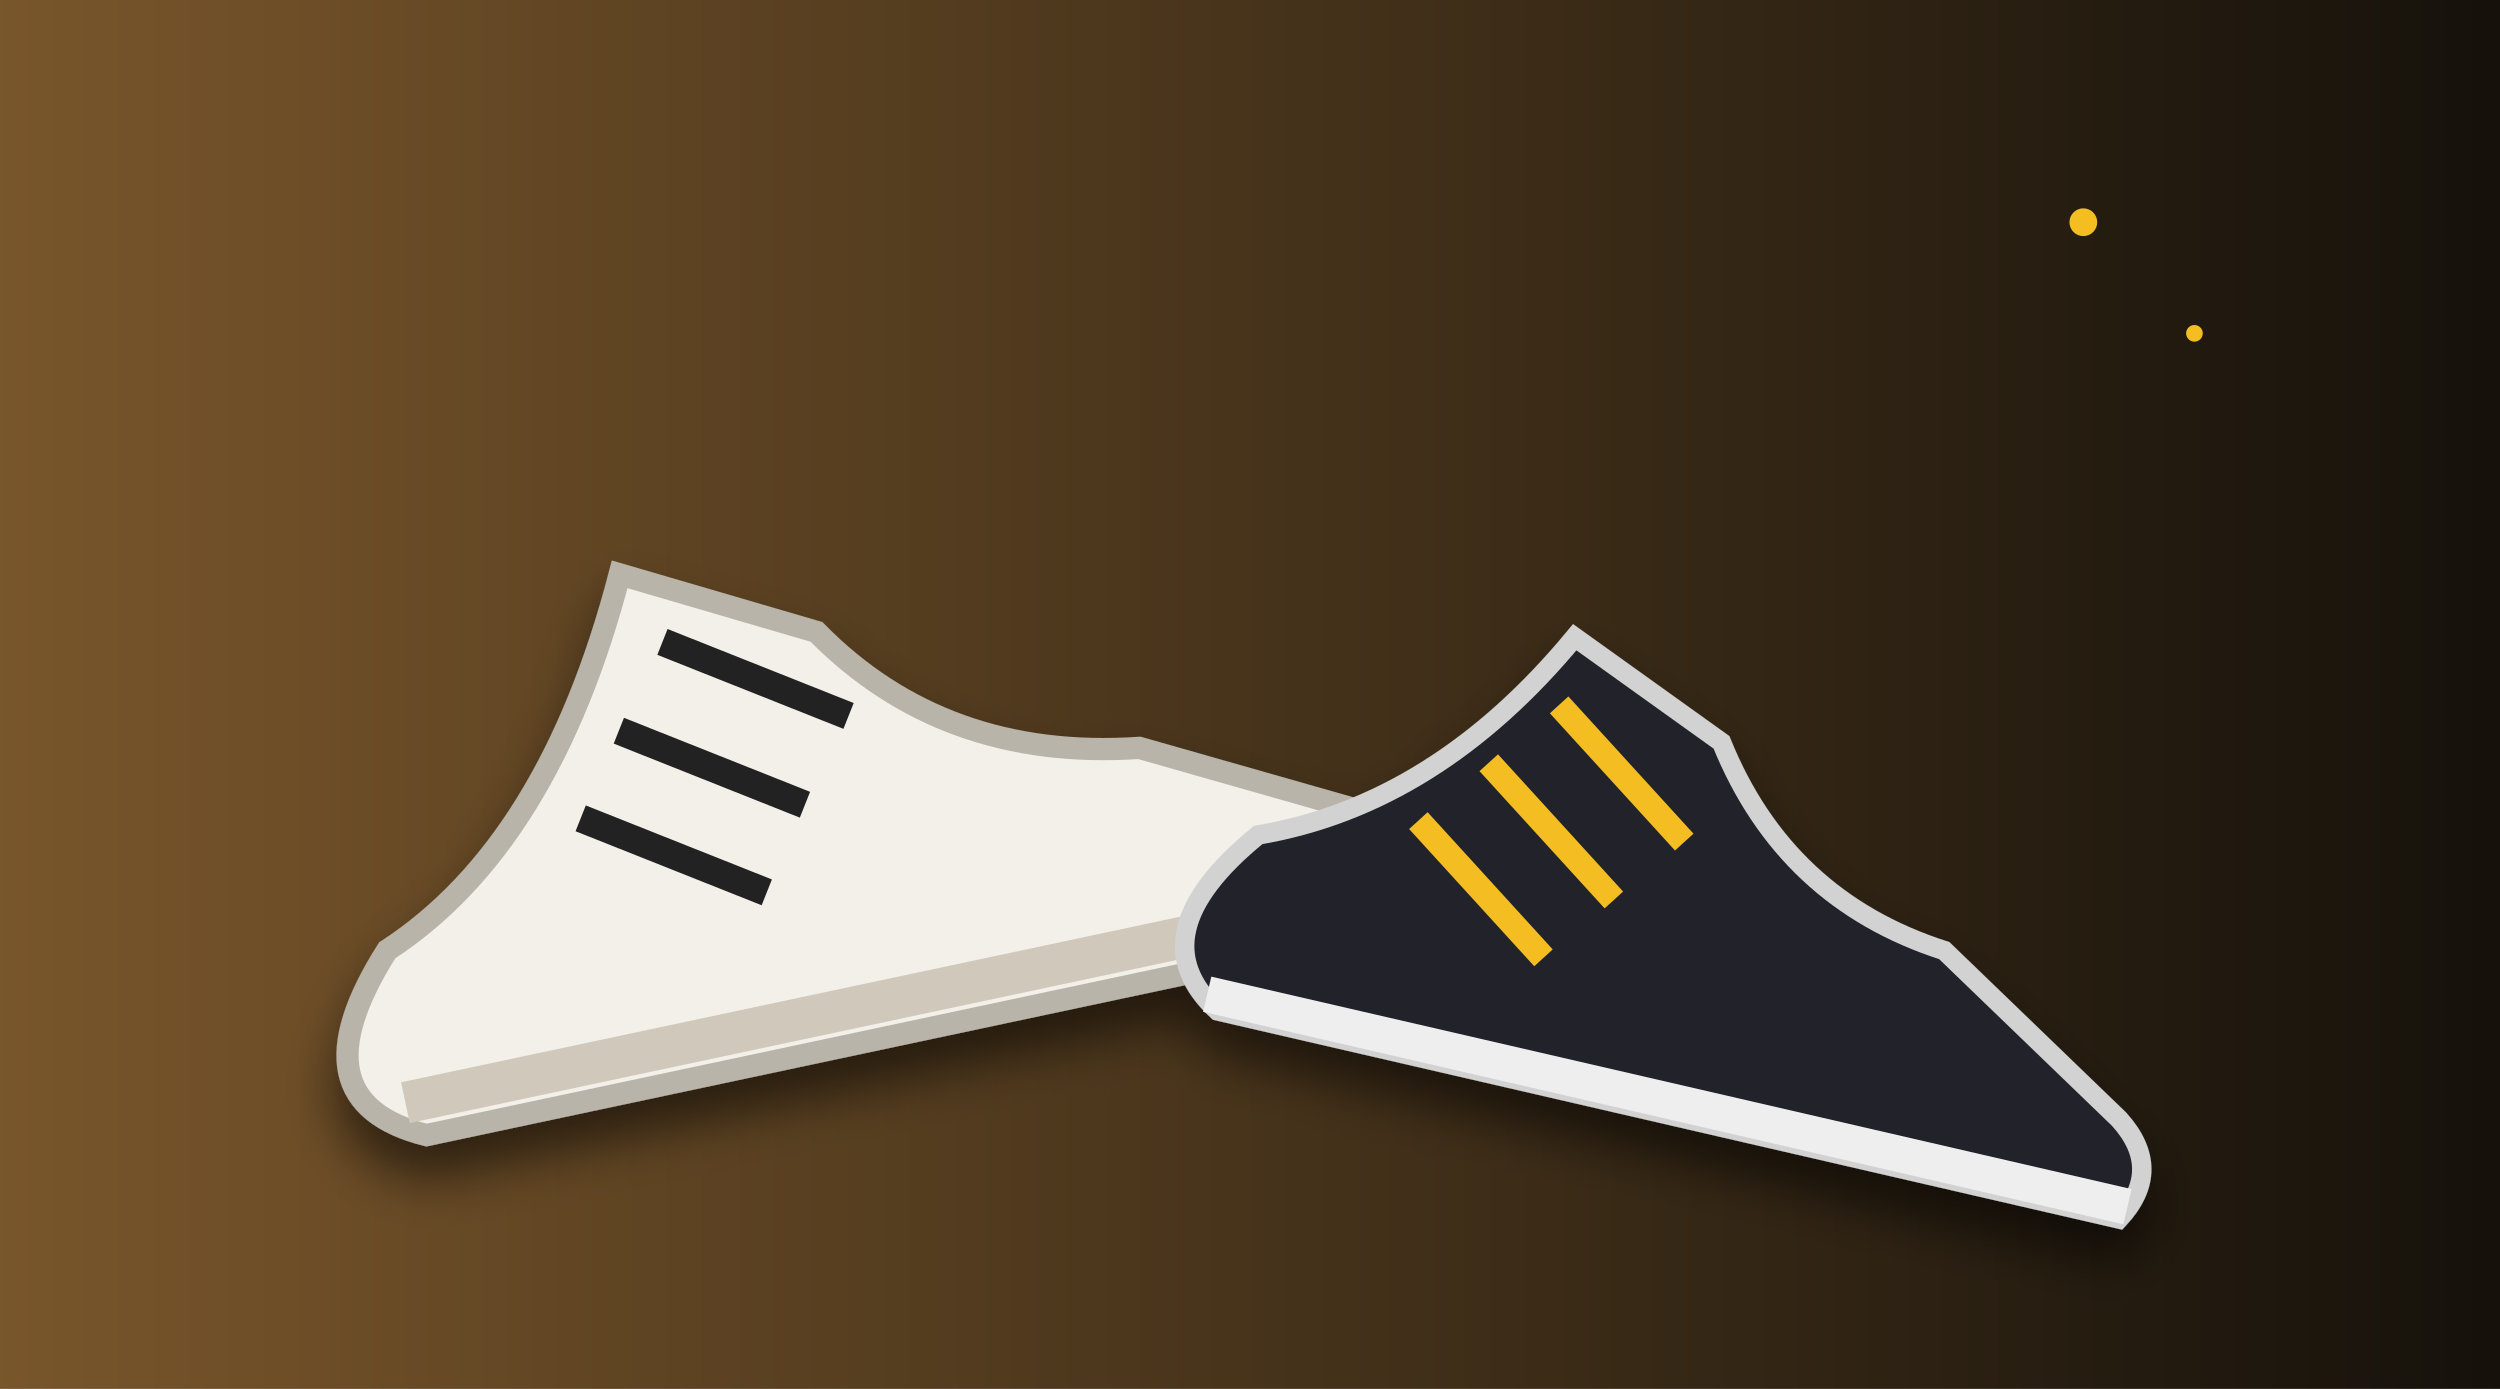
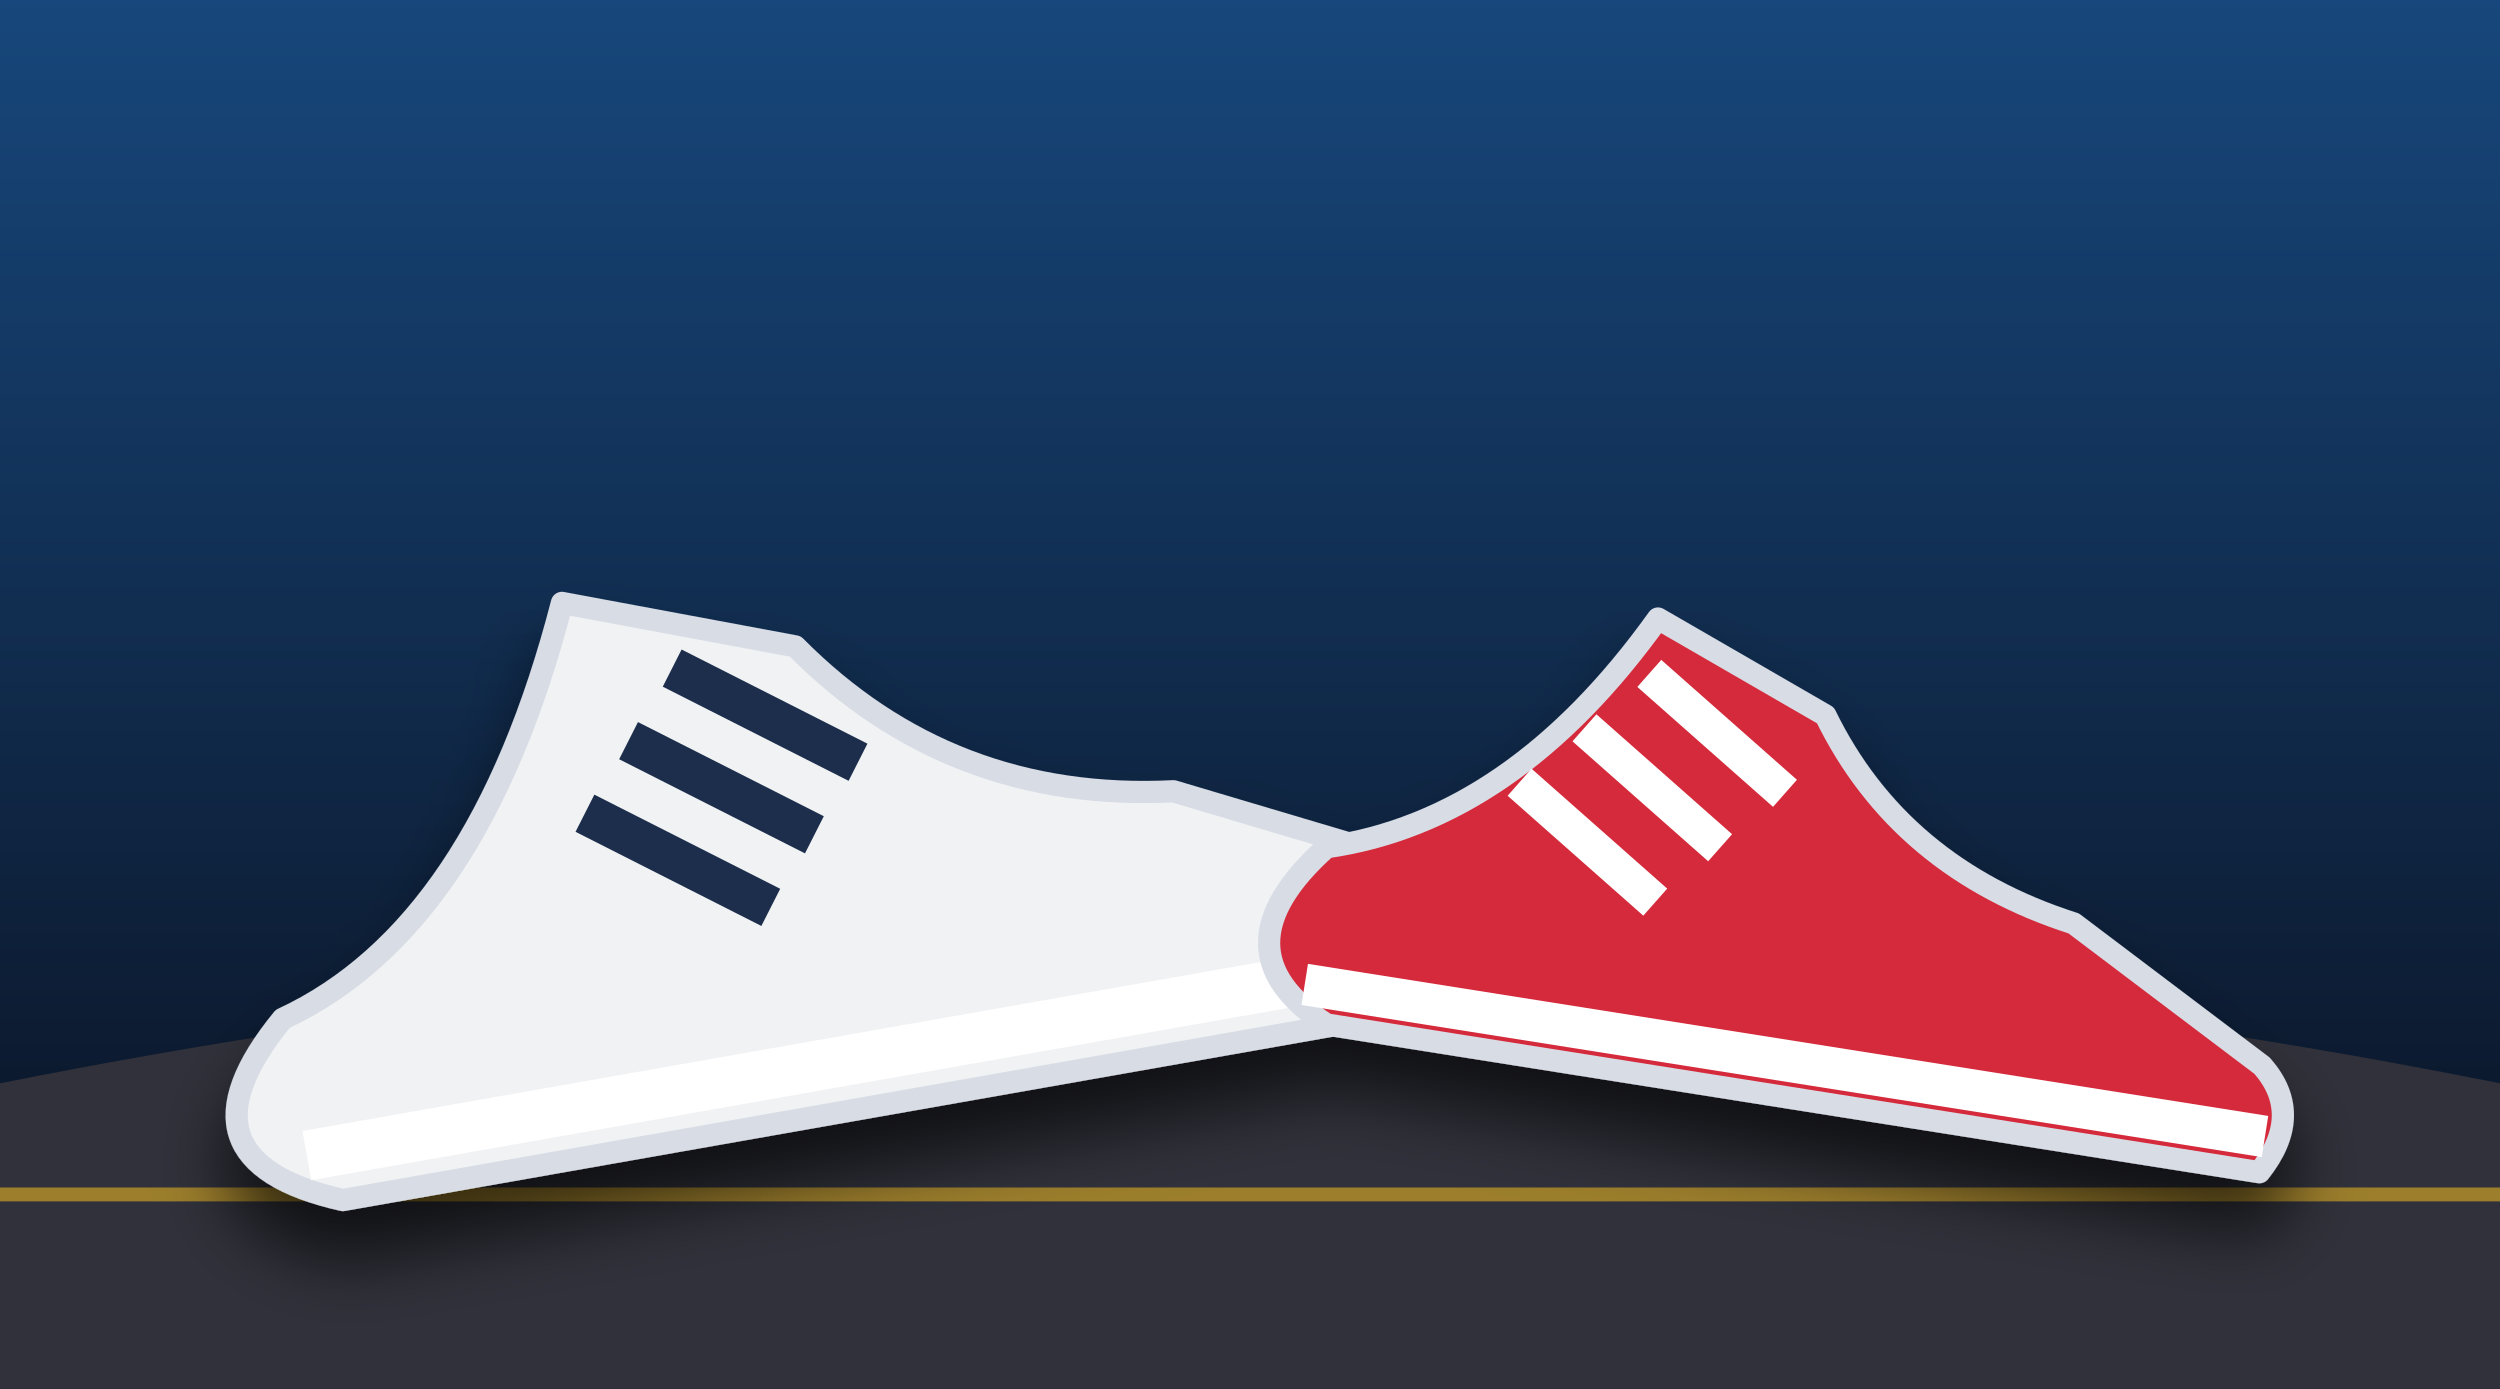
<svg xmlns="http://www.w3.org/2000/svg" viewBox="0 0 900 500">
  <defs>
-     <linearGradient id="g">
-       <stop stop-color="#79562b" />
-       <stop offset="1" stop-color="#15110b" />
+     <linearGradient id="b" x2="0" y2="1">
+       <stop stop-color="#17477c" />
+       <stop offset="1" stop-color="#090d19" />
    </linearGradient>
    <filter id="s">
-       <feDropShadow dx="0" dy="12" stdDeviation="9" flood-opacity=".55" />
+       <feDropShadow dx="0" dy="18" stdDeviation="12" flood-opacity=".65" />
    </filter>
  </defs>
-   <rect width="900" height="500" fill="url(#g)" />
-   <g filter="url(#s)">
-     <g transform="translate(60 90) rotate(-12 220 120)">
-       <path d="M55 220q65-25 110-115l65 35q35 55 105 65l85 45q22 13 10 38H55q-45-22 0-68z" fill="#f2f0e9" stroke="#b9b4a9" stroke-width="8" />
-       <path d="M175 132l60 40m-82-12 60 40m-80-12 60 40" stroke="#242424" stroke-width="10" />
-       <path d="M50 275h380" stroke="#d0c9bb" stroke-width="15" />
+   <rect width="900" height="500" fill="url(#b)" />
+   <path d="M0 390Q450 300 900 390V500H0Z" fill="#30313a" />
+   <path d="M0 430H900" stroke="#f4bd22" stroke-opacity=".55" stroke-width="5" />
+   <g filter="url(#s)" stroke="#d8dce5" stroke-width="8" stroke-linejoin="round">
+     <g transform="translate(55 105) rotate(-10 220 150)">
+       <path d="M30 230q75-20 125-130l80 30q45 65 125 75l90 45q20 18 5 48H40q-60-25-10-68z" fill="#f1f2f4" />
+       <path d="M190 130l60 45m-80-22 60 45m-80-22 60 45" stroke="#1d2f4c" stroke-width="15" />
+       <path d="M30 280h420" stroke="#fff" stroke-width="18" />
    </g>
-     <g transform="translate(430 175) rotate(13 180 90)">
-       <path d="M35 160q60-25 95-95l60 25q35 50 95 55l75 45q20 14 8 35H35q-35-20 0-65z" fill="#20242a" stroke="#d2d2d2" stroke-width="7" />
-       <path d="M130 90l55 38m-75-12 55 38m-75-12 55 38" stroke="#f4bd22" stroke-width="9" />
-       <path d="M30 220h340" stroke="#eee" stroke-width="13" />
+     <g transform="translate(460 160) rotate(9 180 110)">
+       <path d="M25 170q65-20 105-100l65 25q35 50 100 60l75 40q18 15 5 38H35q-45-20-10-63z" fill="#d52a3a" />
+       <path d="M130 90l55 35m-75-12 55 35m-75-12 55 35" stroke="#fff" stroke-width="13" />
+       <path d="M25 220h350" stroke="#fff" stroke-width="15" />
    </g>
  </g>
-   <circle cx="750" cy="80" r="5" fill="#f4bd22" />
-   <circle cx="790" cy="120" r="3" fill="#f4bd22" />
</svg>
